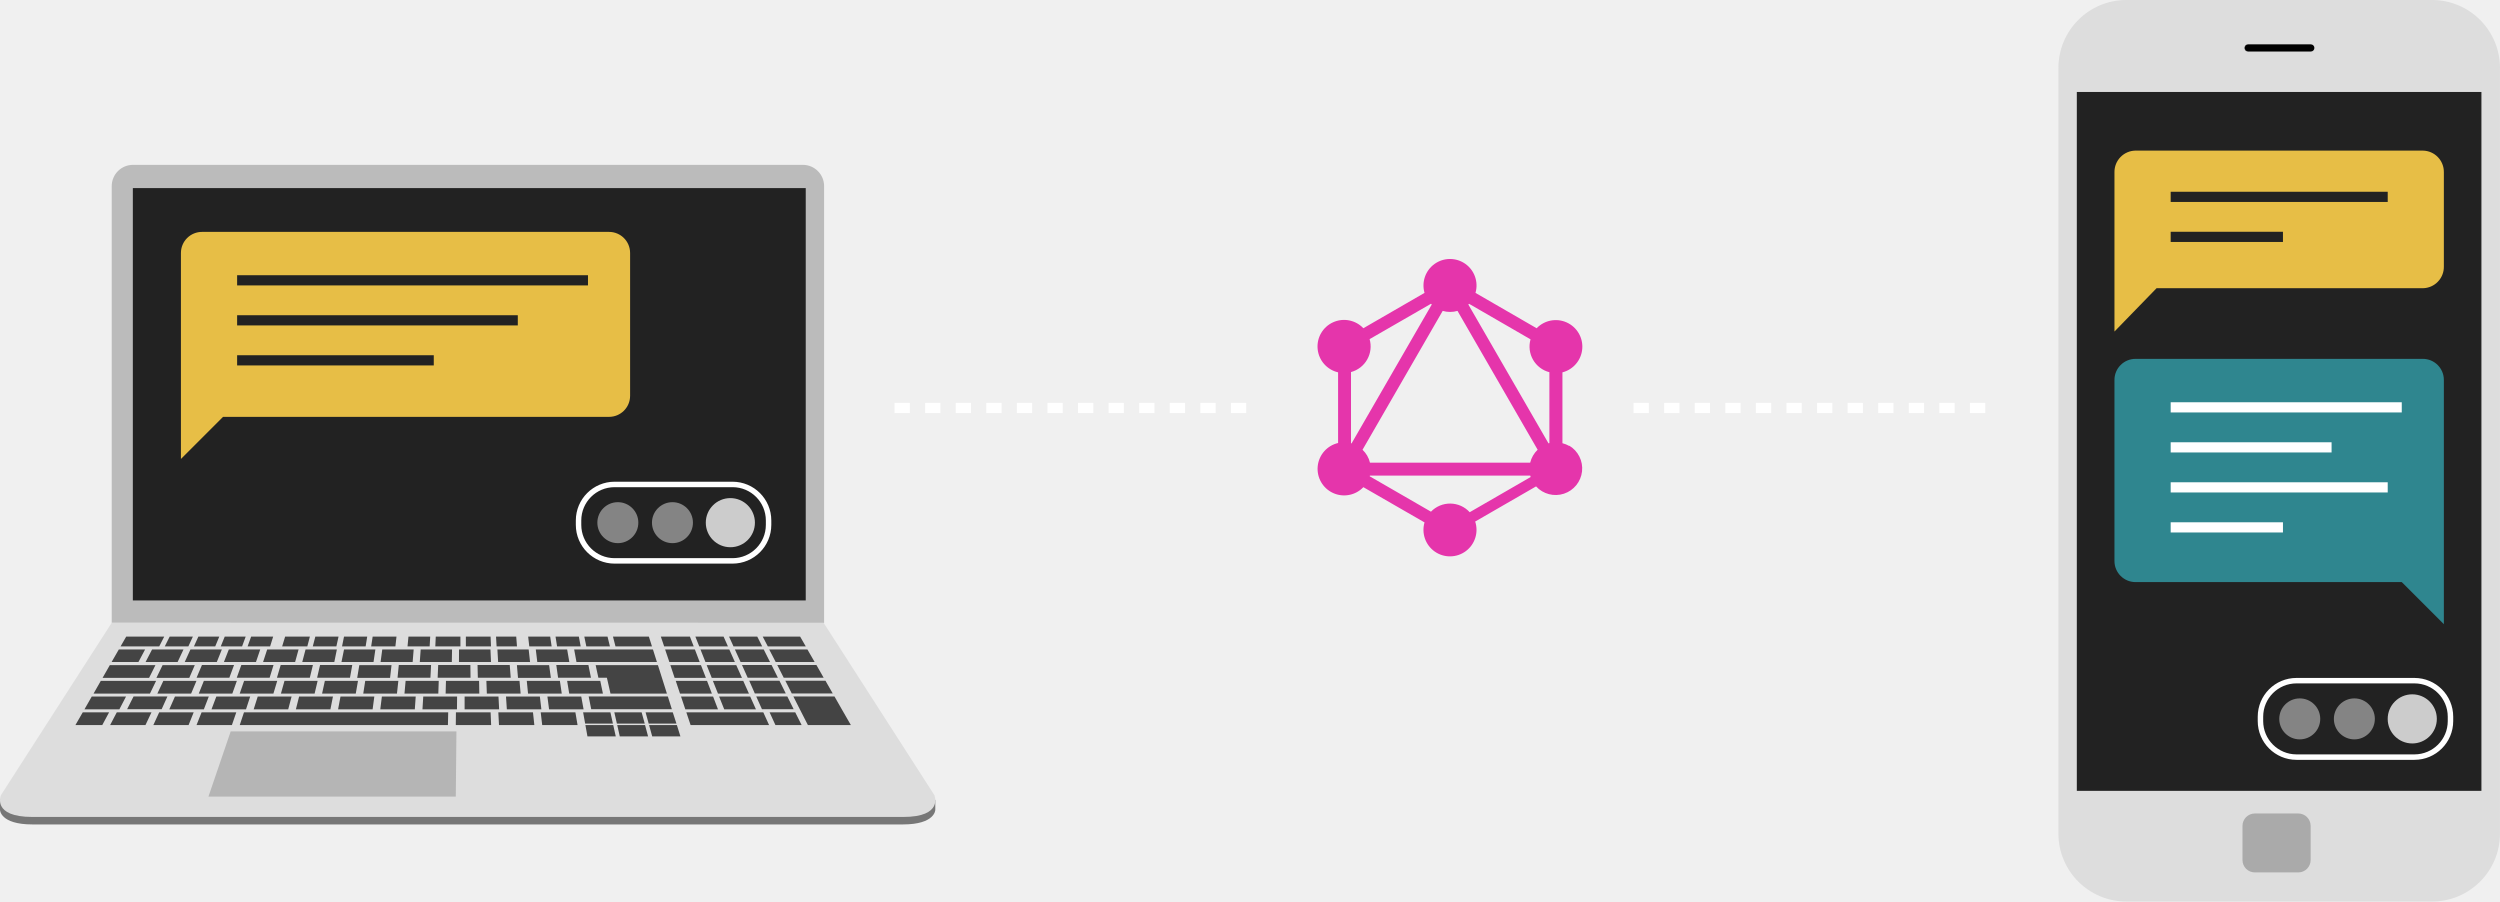
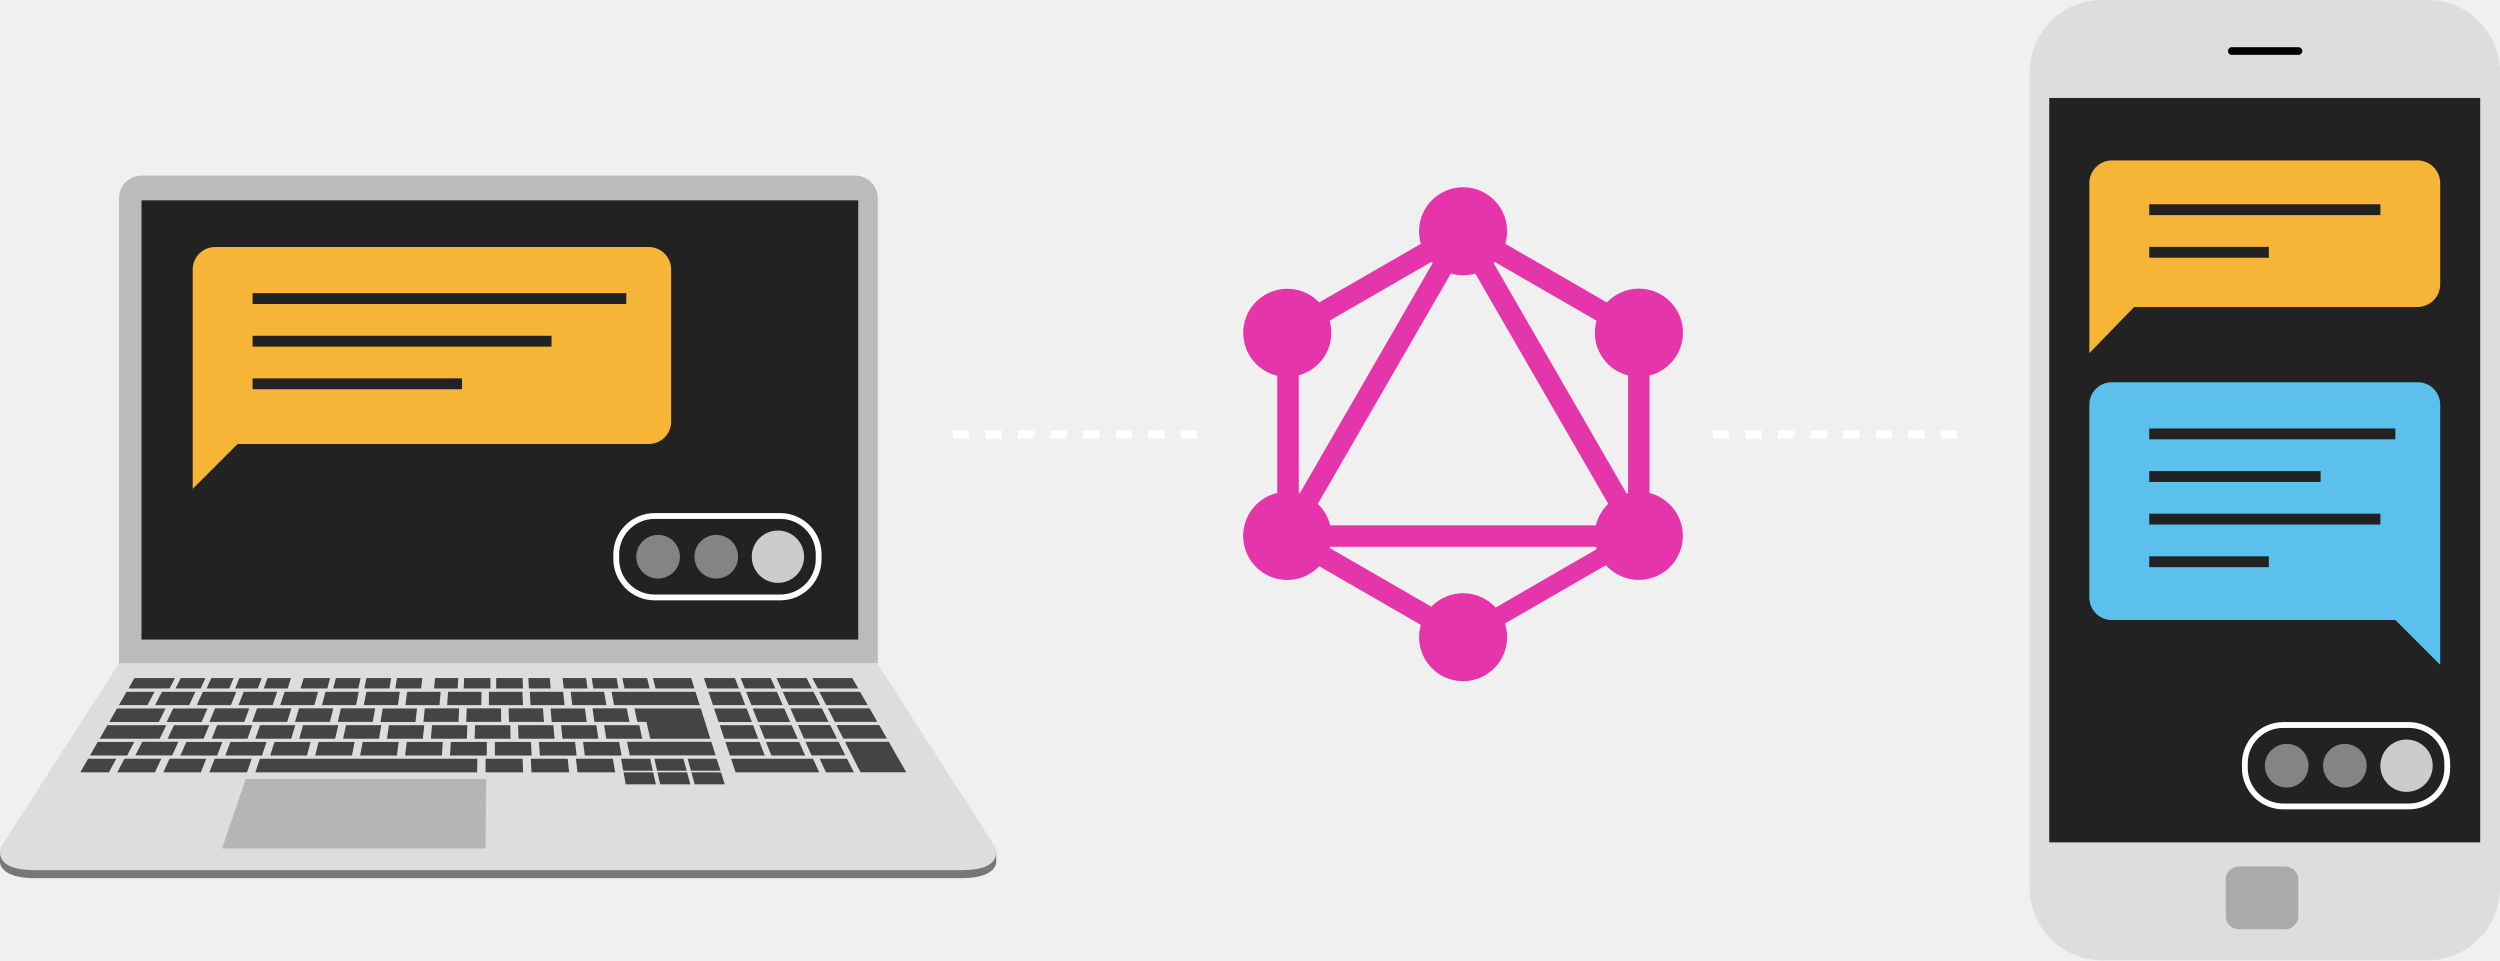
- <svg xmlns="http://www.w3.org/2000/svg" viewBox="0 0 981.03 353.77">
+ <svg xmlns="http://www.w3.org/2000/svg" viewBox="0 0 921.03 353.77">
  <defs>
-     <filter id="b" x="880.77" y="-8386.1" width="23.83" height="32766" filterUnits="userSpaceOnUse" color-interpolation-filters="sRGB">
+     <filter id="b" x="820.77" y="-8368.88" width="23.83" height="32766" filterUnits="userSpaceOnUse" color-interpolation-filters="sRGB">
      <feFlood flood-color="#fff" result="bg" />
      <feBlend in="SourceGraphic" in2="bg" />
    </filter>
-     <mask id="a" x="880.77" y="-8386.1" width="23.83" height="32766" maskUnits="userSpaceOnUse">
+     <mask id="a" x="820.77" y="-8368.88" width="23.83" height="32766" maskUnits="userSpaceOnUse">
      <g filter="url(#b)" />
    </mask>
-     <linearGradient id="c" x1="880.77" y1="18.81" x2="904.6" y2="18.81" gradientUnits="userSpaceOnUse">
+     <linearGradient id="c" x1="820.77" y1="18.81" x2="844.6" y2="18.81" gradientUnits="userSpaceOnUse">
      <stop offset="0.26" stop-color="#fff" />
      <stop offset="0.29" stop-color="#fdfdfd" />
      <stop offset="0.31" stop-color="#f5f5f5" />
      <stop offset="0.32" stop-color="#e7e7e7" />
      <stop offset="0.33" stop-color="#d4d4d4" />
      <stop offset="0.35" stop-color="#bababa" />
      <stop offset="0.36" stop-color="#9c9c9c" />
      <stop offset="0.36" stop-color="#8a8a8a" />
      <stop offset="0.37" stop-color="#949494" />
      <stop offset="0.39" stop-color="#b5b5b5" />
      <stop offset="0.41" stop-color="#d0d0d0" />
      <stop offset="0.44" stop-color="#e5e5e5" />
      <stop offset="0.47" stop-color="#f4f4f4" />
      <stop offset="0.5" stop-color="#fcfcfc" />
      <stop offset="0.56" stop-color="#fff" />
      <stop offset="0.64" stop-color="#fcfcfc" />
      <stop offset="0.69" stop-color="#f4f4f4" />
      <stop offset="0.73" stop-color="#e6e6e6" />
      <stop offset="0.77" stop-color="#d2d2d2" />
      <stop offset="0.81" stop-color="#b7b7b7" />
      <stop offset="0.84" stop-color="#989898" />
      <stop offset="0.86" stop-color="gray" />
      <stop offset="0.87" stop-color="#9e9e9e" />
      <stop offset="0.9" stop-color="#c1c1c1" />
      <stop offset="0.92" stop-color="#dcdcdc" />
      <stop offset="0.95" stop-color="#efefef" />
      <stop offset="0.97" stop-color="#fbfbfb" />
      <stop offset="1" stop-color="#fff" />
    </linearGradient>
-     <filter id="e" x="880.77" y="17.39" width="27.43" height="2.84" filterUnits="userSpaceOnUse" color-interpolation-filters="sRGB">
+     <filter id="e" x="820.77" y="17.39" width="27.43" height="2.84" filterUnits="userSpaceOnUse" color-interpolation-filters="sRGB">
      <feFlood flood-color="#fff" result="bg" />
      <feBlend in="SourceGraphic" in2="bg" />
    </filter>
-     <mask id="d" x="880.77" y="17.39" width="27.43" height="2.84" maskUnits="userSpaceOnUse">
+     <mask id="d" x="820.77" y="17.39" width="27.43" height="2.84" maskUnits="userSpaceOnUse">
      <g mask="url(#a)" filter="url(#e)">
-         <path d="M903.18,20.23h-21a1.42,1.42,0,0,1,0-2.84h21a1.42,1.42,0,0,1,0,2.84Zm-21-2.81a1.4,1.4,0,0,0,0,2.79h21a1.4,1.4,0,1,0,0-2.79Z" fill="url(#c)" style="mix-blend-mode: multiply" />
+         <path d="M843.18,20.23h-21a1.42,1.42,0,0,1,0-2.84h21a1.42,1.42,0,0,1,0,2.84Zm-21-2.81a1.4,1.4,0,0,0,0,2.79h21a1.4,1.4,0,1,0,0-2.79Z" fill="url(#c)" style="mix-blend-mode: multiply" />
      </g>
    </mask>
  </defs>
  <g>
    <g>
-       <g>
-         <path d="M323.39,244.44V73A8.35,8.35,0,0,0,315,64.69H52.19A8.35,8.35,0,0,0,43.84,73v171.4Z" fill="#bbb" />
-         <rect x="52.13" y="73.81" width="264.05" height="161.81" fill="#222" />
-         <path d="M323.18,247.36H43.84L0,314v3.8s0,5.72,12.72,5.72H354.3c12.72,0,12.72-5.72,12.72-5.72V314Z" fill="#777" />
-         <path d="M366.65,312l-43.46-67.61H43.84L.38,312s-3.76,8.58,12.34,8.58H354.3C370.4,320.63,366.65,312,366.65,312Z" fill="#ddd" />
-         <path d="M141,261h12.64l-.57,5h-12.9Q140.63,263.47,141,261Z" fill="#444" />
-         <path d="M134,259.77h12.58l.72-4.9H135Z" fill="#444" />
-         <path d="M130.65,273.34H117.37l-1.26,5h13.55Z" fill="#444" />
-         <path d="M149.35,259.77h12.58q.2-2.45.4-4.9H150Z" fill="#444" />
-         <path d="M124.44,265.95h12.9l.89-5H125.6Z" fill="#444" />
-         <path d="M114.42,273.34H101.13l-1.58,5H113.1Z" fill="#444" />
-         <path d="M156,265.95h12.9l.26-5H156.49Q156.24,263.47,156,265.95Z" fill="#444" />
-         <path d="M180.1,259.77h12.58q-.11-2.45-.22-4.9H180.13Q180.12,257.32,180.1,259.77Z" fill="#444" />
-         <path d="M124.64,267.17h-13l-1.4,5h13.22Z" fill="#444" />
-         <path d="M187.51,265.95h12.9q-.19-2.48-.38-5H187.39Q187.45,263.47,187.51,265.95Z" fill="#444" />
-         <path d="M171.74,265.95h12.9q0-2.48-.06-5H171.95Z" fill="#444" />
-         <path d="M164.73,259.77H177.3q0-2.45.09-4.9H165.08Q164.9,257.32,164.73,259.77Z" fill="#444" />
-         <path d="M156.32,267.17h-13l-.77,5h13.22Z" fill="#444" />
-         <path d="M195.61,273.34H182.32q0,2.48,0,5h13.55Q195.75,275.82,195.61,273.34Z" fill="#444" />
-         <path d="M203.86,267.17h-13l.18,5H204.3Q204.08,269.65,203.86,267.17Z" fill="#444" />
-         <path d="M211.85,273.34H198.56q.17,2.48.33,5h13.55Z" fill="#444" />
-         <path d="M188,267.17h-13q-.07,2.48-.13,5h13.22Z" fill="#444" />
-         <path d="M215.48,261H202.84l.43,5h12.9Z" fill="#444" />
-         <path d="M146.89,273.34H133.61l-.94,5h13.55Q146.55,275.82,146.89,273.34Z" fill="#444" />
-         <path d="M179.37,273.34H166.09q-.15,2.48-.31,5h13.54Q179.35,275.82,179.37,273.34Z" fill="#444" />
-         <path d="M219.71,267.17h-13l.5,5h13.23Z" fill="#444" />
-         <path d="M228.09,273.34H214.81l.65,5H229Z" fill="#444" />
-         <path d="M172.17,267.17h-13l-.45,5H172Q172.07,269.65,172.17,267.17Z" fill="#444" />
-         <path d="M163.13,273.34H149.85l-.62,5h13.55Z" fill="#444" />
-         <path d="M49.88,278.3H63.43l2.27-5H52.41Z" fill="#444" />
-         <path d="M277.44,267.17H265.17l1.67,5h12.51Z" fill="#444" />
-         <path d="M227.15,249.81H218l.6,3.84h9.26Q227.52,251.73,227.15,249.81Z" fill="#444" />
-         <path d="M270.73,249.81H259.32l1.3,3.84h11.6Z" fill="#444" />
-         <path d="M272.69,254.87H261l1.66,4.9h11.9Z" fill="#444" />
-         <path d="M108.79,267.17h-13l-1.72,5h13.22Z" fill="#444" />
-         <path d="M238.4,249.81h-9.11l.79,3.84h9.26Z" fill="#444" />
-         <path d="M275.06,261h-12l1.67,5H277Z" fill="#444" />
-         <path d="M286.19,254.87H274.88l1.94,4.9h11.55Z" fill="#444" />
-         <path d="M294.39,273.34H282.19l2,5h12.45Z" fill="#444" />
-         <path d="M283.94,249.81H272.87l1.52,3.84h11.26Z" fill="#444" />
-         <path d="M288.91,261H277.3l2,5h11.85Z" fill="#444" />
-         <path d="M291.65,267.17H279.74l2,5h12.15Z" fill="#444" />
-         <path d="M279.83,273.34H267.25l1.67,5h12.82Z" fill="#444" />
-         <path d="M87.87,259.77h12.58l1.66-4.9H89.79Z" fill="#444" />
-         <path d="M81.93,273.34H68.65l-2.21,5H80Z" fill="#444" />
-         <path d="M77.14,265.95H90l1.84-5H79.25Z" fill="#444" />
-         <path d="M92.95,267.17H80l-2,5H91.17Z" fill="#444" />
-         <path d="M98.17,273.34H84.89l-1.89,5H96.54Z" fill="#444" />
-         <path d="M108.68,265.95h12.9l1.21-5H110.15Z" fill="#444" />
-         <path d="M76.44,261H63.8l-2.42,5h12.9Z" fill="#444" />
-         <path d="M72,254.87H59.67l-2.54,4.9H69.7Z" fill="#444" />
-         <path d="M92.91,265.95h12.9l1.53-5H94.7Z" fill="#444" />
-         <path d="M103.24,259.77h12.57l1.35-4.9H104.84Z" fill="#444" />
-         <path d="M77.1,267.17h-13l-2.35,5H75Z" fill="#444" />
-         <path d="M140.48,267.17h-13l-1.09,5h13.22Q140.07,269.65,140.48,267.17Z" fill="#444" />
-         <path d="M232,278.3h31.64l-1.57-5H231Q231.52,275.82,232,278.3Z" fill="#444" />
-         <path d="M234.81,265.95h3.34c.09.41.18.82.28,1.22l1.13,5H261.7l-1.57-5-.39-1.22-1.18-3.74-.39-1.21H233.74Z" fill="#444" />
-         <path d="M212.77,284.53h13.87l-.85-5H212.18Q212.48,282,212.77,284.53Z" fill="#444" />
-         <path d="M226.21,259.77h31.57l-1.55-4.9H225.31Z" fill="#444" />
-         <path d="M235.55,267.17h-13l.82,5h13.22Q236.08,269.65,235.55,267.17Z" fill="#444" />
-         <path d="M195.81,284.53h13.87l-.53-5H195.55Z" fill="#444" />
-         <path d="M43.21,284.53H57.08l2.36-5H45.83Z" fill="#444" />
-         <path d="M271,284.53h30.8l-2.27-5H269.33Z" fill="#444" />
-         <path d="M60.17,284.53H74l2-5H62.47Z" fill="#444" />
-         <path d="M77.12,284.53H91l1.72-5H79.1Z" fill="#444" />
-         <path d="M29.59,284.53H40.13l2.68-5H32.47Z" fill="#444" />
-         <path d="M178.86,284.53h13.87q-.1-2.5-.21-5H178.91Q178.88,282,178.86,284.53Z" fill="#444" />
-         <path d="M94.08,284.53h81.69q.06-2.5.11-5H95.74Z" fill="#444" />
-         <path d="M310.7,272.12h16.07l-2.85-5H308.17Z" fill="#444" />
-         <path d="M313.85,278.3l.2.39.42.83,2.56,5h16.86l-2.88-5-.7-1.22-2.85-5H311.32Z" fill="#444" />
-         <path d="M307.54,265.95h15.67l-2.84-5H305Z" fill="#444" />
-         <path d="M304.39,259.77h15.28l-2.82-4.9h-15Z" fill="#444" />
-         <path d="M299.3,249.81l2,3.84h14.89l-2.21-3.84Z" fill="#444" />
-         <path d="M299,278.3h12.44l-2.49-5h-12.2Z" fill="#444" />
-         <path d="M296.2,272.12h12.15l-2.49-5H294Z" fill="#444" />
-         <path d="M304.29,284.53h10.28l-2.51-5H302Z" fill="#444" />
-         <path d="M290.61,259.77h11.55l-2.46-4.9H288.38Z" fill="#444" />
-         <path d="M293.4,265.95h11.85l-2.48-5H291.16Z" fill="#444" />
-         <path d="M287.83,253.65h11.26l-1.93-3.84H286.09Z" fill="#444" />
-         <path d="M241.52,253.65h14.32l-1.22-3.84H240.54Z" fill="#444" />
-         <path d="M168.82,249.81h-8.54l-.36,3.84h8.68C168.68,252.37,168.75,251.09,168.82,249.81Z" fill="#444" />
-         <path d="M155.59,249.81h-9.35l-.59,3.84h9.51Z" fill="#444" />
-         <path d="M192.51,249.81h-9.7c0,1.28,0,2.56,0,3.84h9.86C192.63,252.37,192.57,251.09,192.51,249.81Z" fill="#444" />
-         <path d="M180.67,249.81H171c-.06,1.28-.12,2.56-.18,3.84h9.86C180.66,252.37,180.66,251.09,180.67,249.81Z" fill="#444" />
-         <path d="M144.1,249.81H135l-.78,3.84h9.26Z" fill="#444" />
-         <path d="M118.61,259.77h12.58l1-4.9H119.9Z" fill="#444" />
-         <path d="M202.57,249.81h-7.92c.07,1.28.14,2.56.22,3.84h8C202.8,252.37,202.68,251.09,202.57,249.81Z" fill="#444" />
-         <path d="M210.84,259.77h12.57l-.85-4.9H210.25Z" fill="#444" />
-         <path d="M132.85,249.81h-9.11l-1,3.84H132Z" fill="#444" />
-         <path d="M219,265.95h12.9q-.51-2.48-1-5H218.29Z" fill="#444" />
-         <path d="M215.9,249.81h-8.64l.43,3.84h8.78C216.28,252.37,216.09,251.09,215.9,249.81Z" fill="#444" />
-         <path d="M195.47,259.77H208l-.54-4.9H195.19Q195.33,257.32,195.47,259.77Z" fill="#444" />
-         <path d="M61.26,267.17H39.56l-2.85,5H58.84Z" fill="#444" />
-         <path d="M64.44,249.81H49.53l-2.21,3.84H62.49Z" fill="#444" />
-         <path d="M75.69,249.81H66.58l-1.92,3.84h9.26Z" fill="#444" />
-         <path d="M121.6,249.81h-9.71l-1.17,3.84h9.88Z" fill="#444" />
-         <path d="M49.45,273.34H36l-2.85,5h13.7Z" fill="#444" />
-         <path d="M61,261H43.1l-2.85,5H58.51Z" fill="#444" />
-         <path d="M56.93,254.87H46.62l-2.82,4.9H54.33Z" fill="#444" />
-         <path d="M86.05,249.81H77.84l-1.73,3.84h8.35Z" fill="#444" />
-         <path d="M96.41,249.81H88.19l-1.56,3.84H95Z" fill="#444" />
-         <path d="M87.05,254.87H74.73l-2.23,4.9H85.08Z" fill="#444" />
-         <path d="M107.19,249.81H98.55l-1.39,3.84H106Z" fill="#444" />
-         <path d="M240.51,283.94H229.62q-.4-2.21-.8-4.42h10.71Q240,281.73,240.51,283.94Z" fill="#444" />
-         <path d="M251.78,279.52H241.07l1,4.42H253Z" fill="#444" />
-         <path d="M264,279.52H253.33q.61,2.21,1.22,4.42h10.89Z" fill="#444" />
-         <path d="M240.64,284.53H229.72q.4,2.21.8,4.43h11.11Q241.13,286.74,240.64,284.53Z" fill="#444" />
-         <path d="M253.13,284.53H242.21l1,4.43h11.1Z" fill="#444" />
-         <path d="M265.62,284.53H254.71l1.22,4.43H267Z" fill="#444" />
-         <path d="M179.11,287H90.53L81.8,312.59h97.06Q179,299.79,179.11,287Z" fill="#b5b5b5" />
-       </g>
-       <g>
-         <rect x="807.75" width="173.27" height="353.77" rx="26.66" ry="26.66" fill="#ddd" />
-         <rect x="814.97" y="36.09" width="158.77" height="274.25" fill="#222" />
-         <path d="M906.79,20.22h-24.6a1.41,1.41,0,0,1-1.41-1.41h0a1.41,1.41,0,0,1,1.41-1.41h24.6a1.41,1.41,0,0,1,1.41,1.41h0A1.41,1.41,0,0,1,906.79,20.22Z" />
-         <g mask="url(#d)">
-           <path d="M906.79,20.23h-24.6a1.42,1.42,0,0,1,0-2.84h24.6a1.42,1.42,0,0,1,0,2.84Zm-24.6-2.81a1.4,1.4,0,0,0,0,2.79h24.6a1.4,1.4,0,1,0,0-2.79Z" fill="#555" />
-         </g>
-         <rect x="879.98" y="319.22" width="26.74" height="23.13" rx="4.85" ry="4.85" fill="#aaa" />
-       </g>
-       <path d="M615.79,175a10.44,10.44,0,0,0-2.67-1.08v-27.8A10.42,10.42,0,1,0,603,128.81l-24-13.88a10.41,10.41,0,1,0-20,0L535,128.8a10.42,10.42,0,1,0-9.92,17.31v27.73A10.42,10.42,0,1,0,535,191.17L559,205a10.41,10.41,0,1,0,19.88-.34l23.89-13.79a10.42,10.42,0,1,0,13-16Zm-78.19,6.56a10.3,10.3,0,0,0-2.93-5.07L566.13,122a10.44,10.44,0,0,0,5.81,0l31.45,54.48a10.39,10.39,0,0,0-2.93,5.08Zm63-48.4A10.39,10.39,0,0,0,608,146.06v27.82l-.35.1-31.46-54.49.28-.28ZM561.54,119.2l.3.29L530.37,174l-.22-.06V146a10.4,10.4,0,0,0,7.3-12.92ZM576.73,201a10.42,10.42,0,0,0-15.2-.21l-24.05-13.89.08-.28H600.5c0,.19.1.38.16.56Z" fill="#e535ab" />
-     </g>
-     <line x1="641.03" y1="160.1" x2="781.03" y2="160.1" fill="none" stroke="#fff" stroke-miterlimit="10" stroke-width="4" stroke-dasharray="6" />
-     <g>
-       <g>
-         <rect x="227.03" y="190.1" width="74.57" height="30" rx="14.14" ry="14.14" fill="none" stroke="#fff" stroke-miterlimit="10" stroke-width="2.14" />
-         <circle cx="242.45" cy="205.1" r="8.04" fill="#848484" />
-         <circle cx="263.88" cy="205.1" r="8.04" fill="#848484" />
-         <circle cx="286.6" cy="205.1" r="9.64" fill="#ccc" />
-       </g>
-       <g>
-         <rect x="887.03" y="267.1" width="74.57" height="30" rx="14.14" ry="14.14" fill="none" stroke="#fff" stroke-miterlimit="10" stroke-width="2.14" />
-         <circle cx="902.45" cy="282.1" r="8.04" fill="#848484" />
-         <circle cx="923.88" cy="282.1" r="8.04" fill="#848484" />
-         <circle cx="946.6" cy="282.1" r="9.64" fill="#ccc" />
-       </g>
+       <path d="M323.39,244.44V73A8.35,8.35,0,0,0,315,64.69H52.19A8.35,8.35,0,0,0,43.84,73v171.4Z" fill="#bbb" />
+       <rect x="52.13" y="73.81" width="264.05" height="161.81" fill="#222" />
+       <path d="M323.18,247.36H43.84L0,314v3.8s0,5.72,12.72,5.72H354.3c12.72,0,12.72-5.72,12.72-5.72V314Z" fill="#777" />
+       <path d="M366.65,312l-43.46-67.61H43.84L.38,312s-3.76,8.58,12.34,8.58H354.3C370.4,320.63,366.65,312,366.65,312Z" fill="#ddd" />
+       <path d="M141,261h12.64l-.57,5h-12.9Q140.63,263.47,141,261Z" fill="#444" />
+       <path d="M134,259.77h12.58l.72-4.9H135Z" fill="#444" />
+       <path d="M130.65,273.34H117.37l-1.26,5h13.55Z" fill="#444" />
+       <path d="M149.35,259.77h12.58q.2-2.45.4-4.9H150Z" fill="#444" />
+       <path d="M124.44,265.95h12.9l.89-5H125.6Z" fill="#444" />
+       <path d="M114.42,273.34H101.13l-1.58,5H113.1Z" fill="#444" />
+       <path d="M156,265.95h12.9l.26-5H156.49Q156.24,263.47,156,265.95Z" fill="#444" />
+       <path d="M180.1,259.77h12.58q-.11-2.45-.22-4.9H180.13Q180.12,257.32,180.1,259.77Z" fill="#444" />
+       <path d="M124.64,267.17h-13l-1.4,5h13.22Z" fill="#444" />
+       <path d="M187.51,265.95h12.9q-.19-2.48-.38-5H187.39Q187.45,263.47,187.51,265.95Z" fill="#444" />
+       <path d="M171.74,265.95h12.9q0-2.48-.06-5H171.95Z" fill="#444" />
+       <path d="M164.73,259.77H177.3q0-2.45.09-4.9H165.08Q164.9,257.32,164.73,259.77Z" fill="#444" />
+       <path d="M156.32,267.17h-13l-.77,5h13.22Z" fill="#444" />
+       <path d="M195.61,273.34H182.32q0,2.48,0,5h13.55Q195.75,275.82,195.61,273.34Z" fill="#444" />
+       <path d="M203.86,267.17h-13l.18,5H204.3Q204.08,269.65,203.86,267.17Z" fill="#444" />
+       <path d="M211.85,273.34H198.56q.17,2.48.33,5h13.55Z" fill="#444" />
+       <path d="M188,267.17h-13q-.07,2.48-.13,5h13.22Z" fill="#444" />
+       <path d="M215.48,261H202.84l.43,5h12.9Z" fill="#444" />
+       <path d="M146.89,273.34H133.61l-.94,5h13.55Q146.55,275.82,146.89,273.34Z" fill="#444" />
+       <path d="M179.37,273.34H166.09q-.15,2.48-.31,5h13.54Q179.35,275.82,179.37,273.34Z" fill="#444" />
+       <path d="M219.71,267.17h-13l.5,5h13.23Z" fill="#444" />
+       <path d="M228.09,273.34H214.81l.65,5H229Z" fill="#444" />
+       <path d="M172.17,267.17h-13l-.45,5H172Q172.07,269.65,172.17,267.17Z" fill="#444" />
+       <path d="M163.13,273.34H149.85l-.62,5h13.55Z" fill="#444" />
+       <path d="M49.88,278.3H63.43l2.27-5H52.41Z" fill="#444" />
+       <path d="M277.44,267.17H265.17l1.67,5h12.51Z" fill="#444" />
+       <path d="M227.15,249.81H218l.6,3.84h9.26Q227.52,251.73,227.15,249.81Z" fill="#444" />
+       <path d="M270.73,249.81H259.32l1.3,3.84h11.6Z" fill="#444" />
+       <path d="M272.69,254.87H261l1.66,4.9h11.9Z" fill="#444" />
+       <path d="M108.79,267.17h-13l-1.72,5h13.22Z" fill="#444" />
+       <path d="M238.4,249.81h-9.11l.79,3.84h9.26Z" fill="#444" />
+       <path d="M275.06,261h-12l1.67,5H277Z" fill="#444" />
+       <path d="M286.19,254.87H274.88l1.94,4.9h11.55Z" fill="#444" />
+       <path d="M294.39,273.34H282.19l2,5h12.45Z" fill="#444" />
+       <path d="M283.94,249.81H272.87l1.52,3.84h11.26Z" fill="#444" />
+       <path d="M288.91,261H277.3l2,5h11.85Z" fill="#444" />
+       <path d="M291.65,267.17H279.74l2,5h12.15Z" fill="#444" />
+       <path d="M279.83,273.34H267.25l1.67,5h12.82Z" fill="#444" />
+       <path d="M87.87,259.77h12.58l1.66-4.9H89.79Z" fill="#444" />
+       <path d="M81.93,273.34H68.65l-2.21,5H80Z" fill="#444" />
+       <path d="M77.14,265.95H90l1.84-5H79.25Z" fill="#444" />
+       <path d="M92.95,267.17H80l-2,5H91.17Z" fill="#444" />
+       <path d="M98.17,273.34H84.89l-1.89,5H96.54Z" fill="#444" />
+       <path d="M108.68,265.95h12.9l1.21-5H110.15Z" fill="#444" />
+       <path d="M76.44,261H63.8l-2.42,5h12.9Z" fill="#444" />
+       <path d="M72,254.87H59.67l-2.54,4.9H69.7Z" fill="#444" />
+       <path d="M92.91,265.95h12.9l1.53-5H94.7Z" fill="#444" />
+       <path d="M103.24,259.77h12.57l1.35-4.9H104.84Z" fill="#444" />
+       <path d="M77.1,267.17h-13l-2.35,5H75Z" fill="#444" />
+       <path d="M140.48,267.17h-13l-1.09,5h13.22Q140.07,269.65,140.48,267.17Z" fill="#444" />
+       <path d="M232,278.3h31.64l-1.57-5H231Q231.52,275.82,232,278.3Z" fill="#444" />
+       <path d="M234.81,265.95h3.34c.09.41.18.82.28,1.22l1.13,5H261.7l-1.57-5-.39-1.22-1.18-3.74-.39-1.21H233.74Z" fill="#444" />
+       <path d="M212.77,284.53h13.87l-.85-5H212.18Q212.48,282,212.77,284.53Z" fill="#444" />
+       <path d="M226.21,259.77h31.57l-1.55-4.9H225.31Z" fill="#444" />
+       <path d="M235.55,267.17h-13l.82,5h13.22Q236.08,269.65,235.55,267.17Z" fill="#444" />
+       <path d="M195.81,284.53h13.87l-.53-5H195.55Z" fill="#444" />
+       <path d="M43.21,284.53H57.08l2.36-5H45.83Z" fill="#444" />
+       <path d="M271,284.53h30.8l-2.27-5H269.33Z" fill="#444" />
+       <path d="M60.17,284.53H74l2-5H62.47Z" fill="#444" />
+       <path d="M77.12,284.53H91l1.72-5H79.1Z" fill="#444" />
+       <path d="M29.59,284.53H40.13l2.68-5H32.47Z" fill="#444" />
+       <path d="M178.86,284.53h13.87q-.1-2.5-.21-5H178.91Q178.88,282,178.86,284.53Z" fill="#444" />
+       <path d="M94.08,284.53h81.69q.06-2.5.11-5H95.74Z" fill="#444" />
+       <path d="M310.7,272.12h16.07l-2.85-5H308.17Z" fill="#444" />
+       <path d="M313.85,278.3l.2.39.42.83,2.56,5h16.86l-2.88-5-.7-1.22-2.85-5H311.32Z" fill="#444" />
+       <path d="M307.54,265.95h15.67l-2.84-5H305Z" fill="#444" />
+       <path d="M304.39,259.77h15.28l-2.82-4.9h-15Z" fill="#444" />
+       <path d="M299.3,249.81l2,3.84h14.89l-2.21-3.84Z" fill="#444" />
+       <path d="M299,278.3h12.44l-2.49-5h-12.2Z" fill="#444" />
+       <path d="M296.2,272.12h12.15l-2.49-5H294Z" fill="#444" />
+       <path d="M304.29,284.53h10.28l-2.51-5H302Z" fill="#444" />
+       <path d="M290.61,259.77h11.55l-2.46-4.9H288.38Z" fill="#444" />
+       <path d="M293.4,265.95h11.85l-2.48-5H291.16Z" fill="#444" />
+       <path d="M287.83,253.65h11.26l-1.93-3.84H286.09Z" fill="#444" />
+       <path d="M241.52,253.65h14.32l-1.22-3.84H240.54Z" fill="#444" />
+       <path d="M168.82,249.81h-8.54l-.36,3.84h8.68C168.68,252.37,168.75,251.09,168.82,249.81Z" fill="#444" />
+       <path d="M155.59,249.81h-9.35l-.59,3.84h9.51Z" fill="#444" />
+       <path d="M192.51,249.81h-9.7c0,1.28,0,2.56,0,3.84h9.86C192.63,252.37,192.57,251.09,192.51,249.81Z" fill="#444" />
+       <path d="M180.67,249.81H171c-.06,1.28-.12,2.56-.18,3.84h9.86C180.66,252.37,180.66,251.09,180.67,249.81Z" fill="#444" />
+       <path d="M144.1,249.81H135l-.78,3.84h9.26Z" fill="#444" />
+       <path d="M118.61,259.77h12.58l1-4.9H119.9Z" fill="#444" />
+       <path d="M202.57,249.81h-7.92c.07,1.28.14,2.56.22,3.84h8C202.8,252.37,202.68,251.09,202.57,249.81Z" fill="#444" />
+       <path d="M210.84,259.77h12.57l-.85-4.9H210.25Z" fill="#444" />
+       <path d="M132.85,249.81h-9.11l-1,3.84H132Z" fill="#444" />
+       <path d="M219,265.95h12.9q-.51-2.48-1-5H218.29Z" fill="#444" />
+       <path d="M215.9,249.81h-8.64l.43,3.84h8.78C216.28,252.37,216.09,251.09,215.9,249.81Z" fill="#444" />
+       <path d="M195.47,259.77H208l-.54-4.9H195.19Q195.33,257.32,195.47,259.77Z" fill="#444" />
+       <path d="M61.26,267.17H39.56l-2.85,5H58.84Z" fill="#444" />
+       <path d="M64.44,249.81H49.53l-2.21,3.84H62.49Z" fill="#444" />
+       <path d="M75.69,249.81H66.58l-1.92,3.84h9.26Z" fill="#444" />
+       <path d="M121.6,249.81h-9.71l-1.17,3.84h9.88Z" fill="#444" />
+       <path d="M49.45,273.34H36l-2.85,5h13.7Z" fill="#444" />
+       <path d="M61,261H43.1l-2.85,5H58.51Z" fill="#444" />
+       <path d="M56.93,254.87H46.62l-2.82,4.9H54.33Z" fill="#444" />
+       <path d="M86.05,249.81H77.84l-1.73,3.84h8.35Z" fill="#444" />
+       <path d="M96.41,249.81H88.19l-1.56,3.84H95Z" fill="#444" />
+       <path d="M87.05,254.87H74.73l-2.23,4.9H85.08Z" fill="#444" />
+       <path d="M107.19,249.81H98.55l-1.39,3.84H106Z" fill="#444" />
+       <path d="M240.51,283.94H229.62q-.4-2.21-.8-4.42h10.71Q240,281.73,240.51,283.94Z" fill="#444" />
+       <path d="M251.78,279.52H241.07l1,4.42H253Z" fill="#444" />
+       <path d="M264,279.52H253.33q.61,2.21,1.22,4.42h10.89Z" fill="#444" />
+       <path d="M240.64,284.53H229.72q.4,2.21.8,4.43h11.11Q241.13,286.74,240.64,284.53Z" fill="#444" />
+       <path d="M253.13,284.53H242.21l1,4.43h11.1Z" fill="#444" />
+       <path d="M265.62,284.53H254.71l1.22,4.43H267Z" fill="#444" />
+       <path d="M179.11,287H90.53L81.8,312.59h97.06Q179,299.79,179.11,287Z" fill="#b5b5b5" />
    </g>
    <g>
-       <line x1="351.03" y1="160.1" x2="491.03" y2="160.1" fill="none" stroke="#fff" stroke-miterlimit="10" stroke-width="4" stroke-dasharray="6" />
-       <path d="M79.29,91A8.26,8.26,0,0,0,71,99.24V180.1l16.52-16.52H239a8.26,8.26,0,0,0,8.26-8.26V99.24A8.26,8.26,0,0,0,239,91Z" fill="#e7be46" />
-       <line x1="93.05" y1="110" x2="230.73" y2="110" fill="none" stroke="#222" stroke-miterlimit="10" stroke-width="4" />
-       <line x1="93.05" y1="125.7" x2="203.19" y2="125.7" fill="none" stroke="#222" stroke-miterlimit="10" stroke-width="4" />
-       <line x1="93.05" y1="141.4" x2="170.22" y2="141.4" fill="none" stroke="#222" stroke-miterlimit="10" stroke-width="4" />
-       <g>
-         <path d="M950.74,140.82a8.26,8.26,0,0,1,8.26,8.26v95.86l-16.52-16.52H838a8.26,8.26,0,0,1-8.26-8.26V149.08a8.26,8.26,0,0,1,8.26-8.26Z" fill="#2f868f" />
-         <line x1="851.8" y1="159.85" x2="942.48" y2="159.85" fill="none" stroke="#fff" stroke-miterlimit="10" stroke-width="4" />
-         <line x1="851.8" y1="175.55" x2="914.94" y2="175.55" fill="none" stroke="#fff" stroke-miterlimit="10" stroke-width="4" />
-         <line x1="851.8" y1="191.25" x2="936.97" y2="191.25" fill="none" stroke="#fff" stroke-miterlimit="10" stroke-width="4" />
-         <line x1="851.8" y1="206.95" x2="895.86" y2="206.95" fill="none" stroke="#fff" stroke-miterlimit="10" stroke-width="4" />
+       <rect x="747.75" width="173.27" height="353.77" rx="26.66" ry="26.66" fill="#ddd" />
+       <rect x="754.97" y="36.09" width="158.77" height="274.25" fill="#222" />
+       <path d="M846.79,20.22h-24.6a1.41,1.41,0,0,1-1.41-1.41h0a1.41,1.41,0,0,1,1.41-1.41h24.6a1.41,1.41,0,0,1,1.41,1.41h0A1.41,1.41,0,0,1,846.79,20.22Z" />
+       <g mask="url(#d)">
+         <path d="M846.79,20.23h-24.6a1.42,1.42,0,0,1,0-2.84h24.6a1.42,1.42,0,0,1,0,2.84Zm-24.6-2.81a1.4,1.4,0,0,0,0,2.79h24.6a1.4,1.4,0,1,0,0-2.79Z" fill="#555" />
      </g>
-       <path d="M838,59.1a8.37,8.37,0,0,0-8.26,8.48V130.1l16.52-17H950.74a8.37,8.37,0,0,0,8.26-8.48V67.58a8.37,8.37,0,0,0-8.26-8.48Z" fill="#e7be46" />
-       <line x1="851.8" y1="77.25" x2="936.97" y2="77.25" fill="none" stroke="#222" stroke-miterlimit="10" stroke-width="4" />
-       <line x1="851.8" y1="92.95" x2="895.86" y2="92.95" fill="none" stroke="#222" stroke-miterlimit="10" stroke-width="4" />
+       <rect x="819.98" y="319.22" width="26.74" height="23.13" rx="4.85" ry="4.85" fill="#aaa" />
    </g>
+     <path d="M611.86,183.31a16.26,16.26,0,0,0-4.16-1.68v-43.3A16.23,16.23,0,1,0,592,111.43L554.57,89.82a16.22,16.22,0,1,0-31.1,0L486,111.42a16.23,16.23,0,1,0-15.45,27v43.19a16.24,16.24,0,1,0,15.46,27l37.43,21.61a16.22,16.22,0,1,0,31-.52l37.21-21.48a16.23,16.23,0,1,0,20.23-24.86Zm-121.8,10.23a16,16,0,0,0-4.56-7.9l49-84.87a16.26,16.26,0,0,0,9,0l49,84.86a16.18,16.18,0,0,0-4.56,7.92Zm98.13-75.39a16.19,16.19,0,0,0,11.6,20.16v43.34l-.55.15-49-84.88.43-.43ZM527.36,96.46l.46.46-49,84.88-.34-.1V138.25a16.2,16.2,0,0,0,11.37-20.13ZM551,223.84a16.23,16.23,0,0,0-23.68-.33l-37.46-21.63c0-.15.08-.29.12-.44h98c.08.29.16.59.25.88Z" fill="#e535ab" />
+     <line x1="631.03" y1="160.1" x2="721.03" y2="160.1" fill="none" stroke="#fff" stroke-miterlimit="10" stroke-width="3" stroke-dasharray="6" />
+     <g>
+       <rect x="227.03" y="190.1" width="74.57" height="30" rx="14.14" ry="14.14" fill="none" stroke="#fff" stroke-miterlimit="10" stroke-width="2.14" />
+       <circle cx="242.45" cy="205.1" r="8.04" fill="#848484" />
+       <circle cx="263.88" cy="205.1" r="8.04" fill="#848484" />
+       <circle cx="286.6" cy="205.1" r="9.64" fill="#ccc" />
+     </g>
+     <g>
+       <rect x="827.03" y="267.1" width="74.57" height="30" rx="14.14" ry="14.14" fill="none" stroke="#fff" stroke-miterlimit="10" stroke-width="2.14" />
+       <circle cx="842.45" cy="282.1" r="8.04" fill="#848484" />
+       <circle cx="863.88" cy="282.1" r="8.04" fill="#848484" />
+       <circle cx="886.6" cy="282.1" r="9.64" fill="#ccc" />
+     </g>
+     <line x1="351.03" y1="160.1" x2="441.03" y2="160.1" fill="none" stroke="#fff" stroke-miterlimit="10" stroke-width="3" stroke-dasharray="6" />
+     <path d="M79.29,91A8.26,8.26,0,0,0,71,99.24V180.1l16.52-16.52H239a8.26,8.26,0,0,0,8.26-8.26V99.24A8.26,8.26,0,0,0,239,91Z" fill="#f7b538" />
+     <line x1="93.05" y1="110" x2="230.73" y2="110" fill="none" stroke="#222" stroke-miterlimit="10" stroke-width="4" />
+     <line x1="93.05" y1="125.7" x2="203.19" y2="125.7" fill="none" stroke="#222" stroke-miterlimit="10" stroke-width="4" />
+     <line x1="93.05" y1="141.4" x2="170.22" y2="141.4" fill="none" stroke="#222" stroke-miterlimit="10" stroke-width="4" />
+     <path d="M890.74,140.82a8.26,8.26,0,0,1,8.26,8.26v95.86l-16.52-16.52H778a8.26,8.26,0,0,1-8.26-8.26V149.08a8.26,8.26,0,0,1,8.26-8.26Z" fill="#5bc0eb" />
+     <line x1="791.8" y1="159.85" x2="882.48" y2="159.85" fill="#5bc0eb" stroke="#222" stroke-miterlimit="10" stroke-width="4" />
+     <line x1="791.8" y1="175.55" x2="854.94" y2="175.55" fill="#5bc0eb" stroke="#222" stroke-miterlimit="10" stroke-width="4" />
+     <line x1="791.8" y1="191.25" x2="876.97" y2="191.25" fill="#5bc0eb" stroke="#222" stroke-miterlimit="10" stroke-width="4" />
+     <line x1="791.8" y1="206.95" x2="835.86" y2="206.95" fill="#5bc0eb" stroke="#222" stroke-miterlimit="10" stroke-width="4" />
+     <path d="M778,59.1a8.37,8.37,0,0,0-8.26,8.48V130.1l16.52-17H890.74a8.37,8.37,0,0,0,8.26-8.48V67.58a8.37,8.37,0,0,0-8.26-8.48Z" fill="#f7b538" />
+     <line x1="791.8" y1="77.25" x2="876.97" y2="77.25" fill="none" stroke="#222" stroke-miterlimit="10" stroke-width="4" />
+     <line x1="791.8" y1="92.95" x2="835.86" y2="92.95" fill="none" stroke="#222" stroke-miterlimit="10" stroke-width="4" />
  </g>
</svg>
